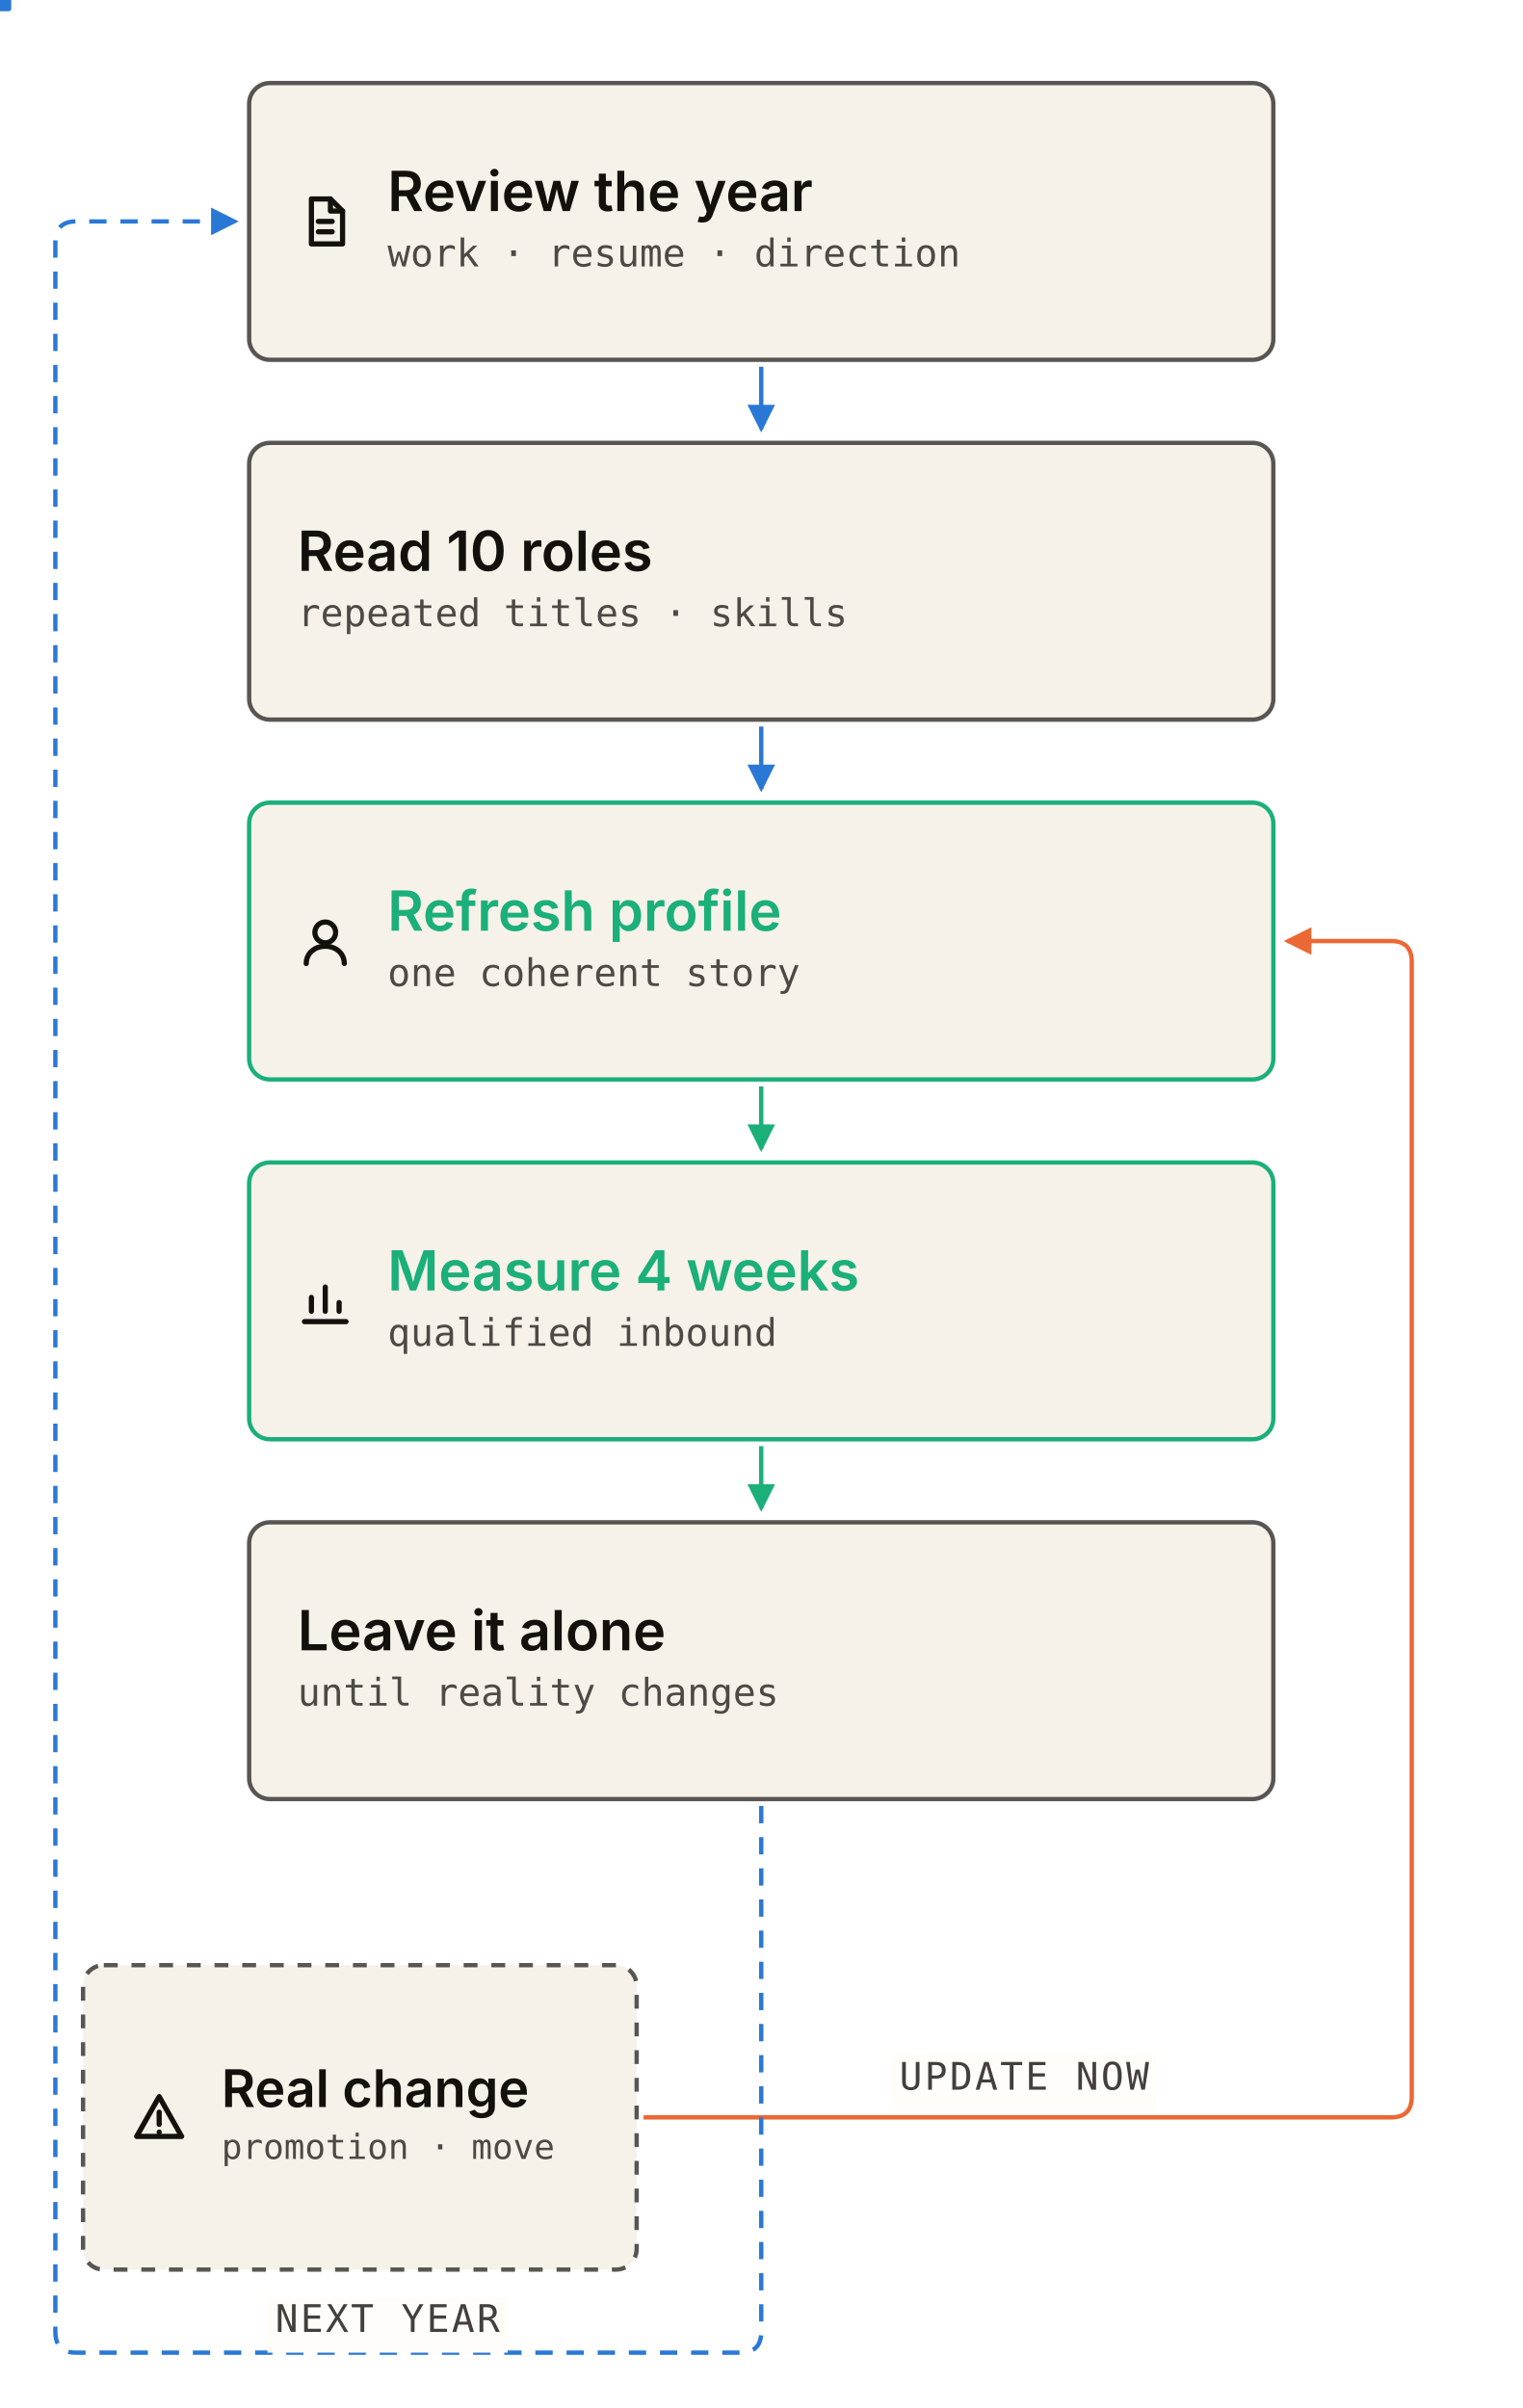
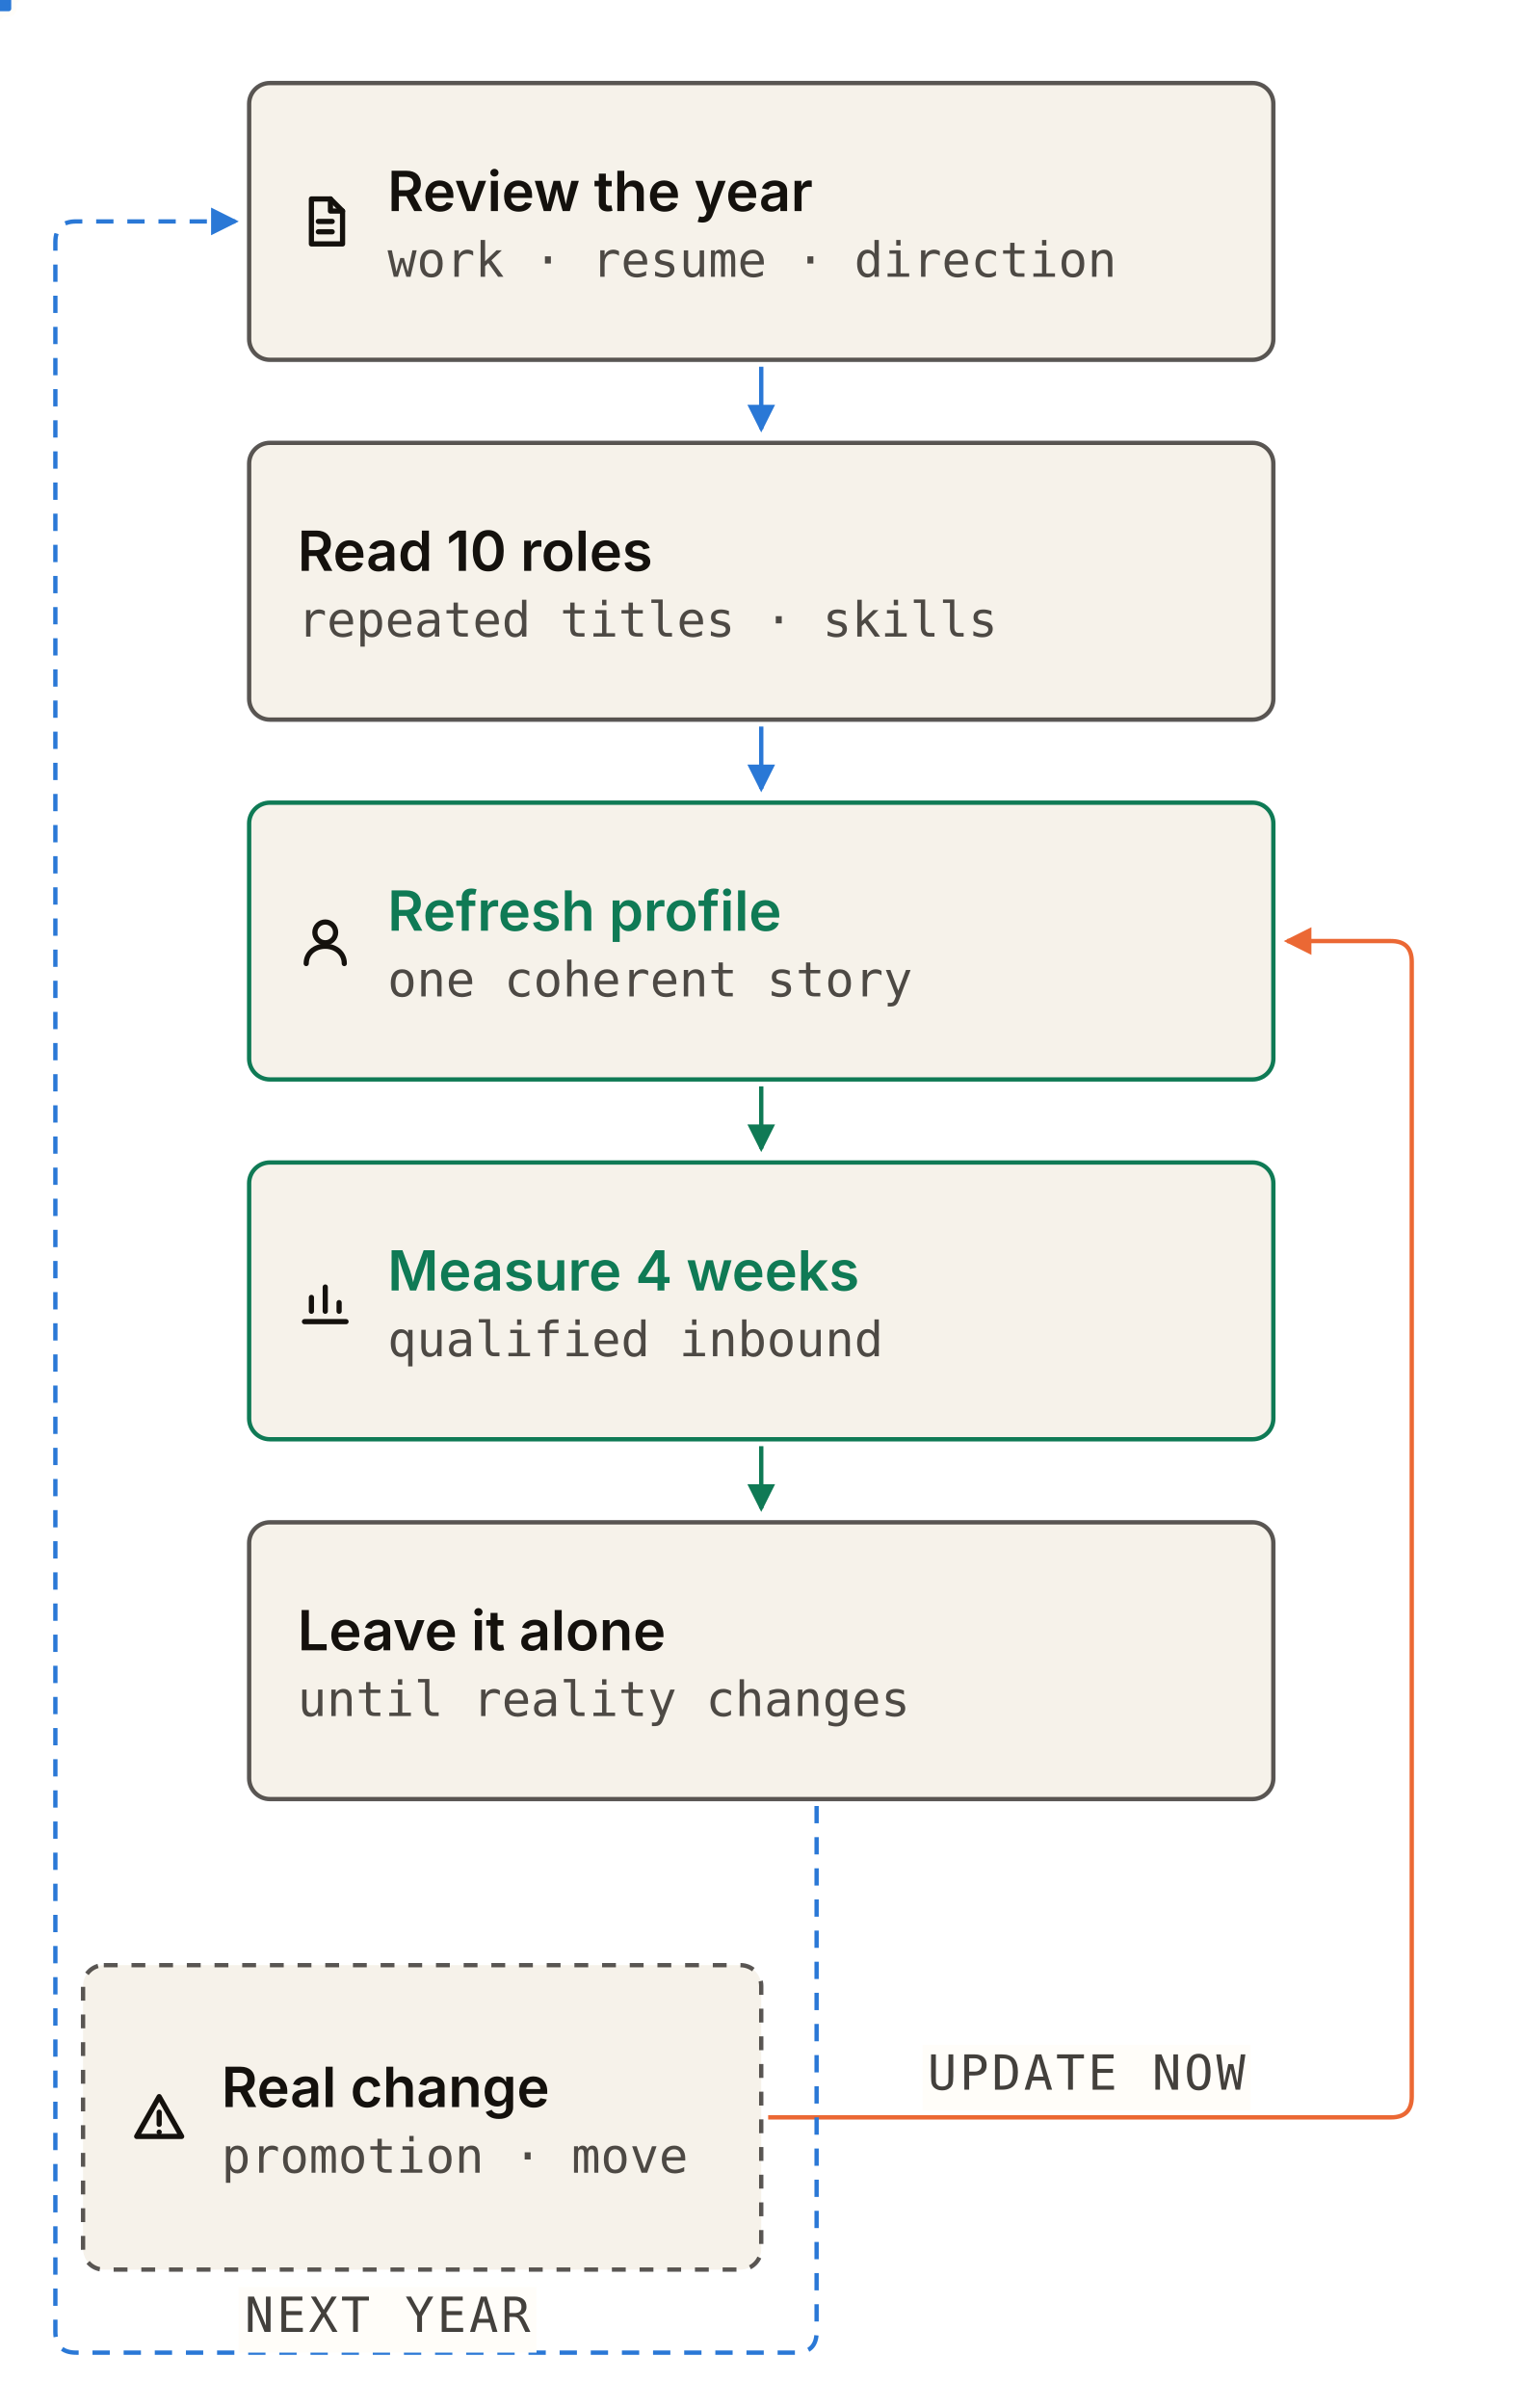
<svg xmlns="http://www.w3.org/2000/svg" viewBox="0 0 440 696" width="440" height="696" color="#14110d" font-family="ui-sans-serif, system-ui, -apple-system, 'Segoe UI', Inter, Helvetica, Arial, sans-serif" role="img" aria-label="A vertical annual maintenance loop: review the year, read ten roles, refresh the profile, measure four weeks, and leave it alone. A next-year path returns to the review; a real-change path returns directly to the profile refresh.">
  <style>text{user-select:none}</style>
  <g transform="translate(0,0)">
    <defs>
      <marker id="lalm-head" markerWidth="8" markerHeight="8" refX="7" refY="4" orient="auto-start-reverse" markerUnits="userSpaceOnUse">
        <path d="M0,0 L8,4 L0,8 z" fill="currentColor" />
      </marker>
      <marker id="lalm-head-accent" markerWidth="8" markerHeight="8" refX="7" refY="4" orient="auto-start-reverse" markerUnits="userSpaceOnUse">
-         <path d="M0,0 L8,4 L0,8 z" fill="#1baf7a" />
+         <path d="M0,0 L8,4 L0,8 z" fill="#0f7a55" />
      </marker>
      <marker id="lalm-head-request" markerWidth="8" markerHeight="8" refX="7" refY="4" orient="auto-start-reverse" markerUnits="userSpaceOnUse">
        <path d="M0,0 L8,4 L0,8 z" fill="#2a78d6" />
      </marker>
      <marker id="lalm-head-response" markerWidth="8" markerHeight="8" refX="7" refY="4" orient="auto-start-reverse" markerUnits="userSpaceOnUse">
-         <path d="M0,0 L8,4 L0,8 z" fill="#1baf7a" />
+         <path d="M0,0 L8,4 L0,8 z" fill="#0f7a55" />
      </marker>
      <marker id="lalm-head-change" markerWidth="8" markerHeight="8" refX="7" refY="4" orient="auto-start-reverse" markerUnits="userSpaceOnUse">
        <path d="M0,0 L8,4 L0,8 z" fill="#eb6834" />
      </marker>
    </defs>
    <g>
      <g data-uipack="node">
        <rect x="72" y="24" width="296" height="80" rx="6" fill="#f6f2ea" stroke="currentColor" stroke-opacity="0.7" stroke-width="1.25" />
        <g transform="translate(86, 56)" fill="none" stroke="currentColor" stroke-width="1.5" stroke-linecap="round" stroke-linejoin="round">
          <path d="M4 1.5h5.5L13 5v9.5H4z" />
          <path d="M9.5 1.5V5H13M6 8h4M6 11h4" />
        </g>
        <text x="112" y="61" text-anchor="start" font-size="16" font-weight="600" fill="currentColor">Review the year</text>
-         <text x="112" y="77" text-anchor="start" font-size="11" font-family="ui-monospace, SFMono-Regular, Menlo, Consolas, monospace" fill="currentColor" fill-opacity="0.75">work · resume · direction</text>
+         <text x="112" y="80" text-anchor="start" font-size="14" font-family="ui-monospace, SFMono-Regular, Menlo, Consolas, monospace" fill="currentColor" fill-opacity="0.75">work · resume · direction</text>
      </g>
    </g>
    <g>
      <path data-uipack="connector" data-kind="request" d="M220,106 L220,124" fill="none" stroke="#2a78d6" stroke-opacity="1" stroke-width="1.25" marker-end="url(#lalm-head-request)" />
      <g data-uipack="packet" data-kind="request">
        <rect x="-4" y="-4" width="8" height="8" rx="1.5" fill="#2a78d6" stroke="#fffdf9" stroke-width="1.5" />
        <animateMotion dur="1.5s" begin="-0.35s" repeatCount="indefinite" path="M220,106 L220,116" calcMode="linear" />
      </g>
      <g data-uipack="node">
        <rect x="72" y="128" width="296" height="80" rx="6" fill="#f6f2ea" stroke="currentColor" stroke-opacity="0.7" stroke-width="1.25" />
        <text x="86" y="165" text-anchor="start" font-size="16" font-weight="600" fill="currentColor">Read 10 roles</text>
-         <text x="86" y="181" text-anchor="start" font-size="11" font-family="ui-monospace, SFMono-Regular, Menlo, Consolas, monospace" fill="currentColor" fill-opacity="0.75">repeated titles · skills</text>
+         <text x="86" y="184" text-anchor="start" font-size="14" font-family="ui-monospace, SFMono-Regular, Menlo, Consolas, monospace" fill="currentColor" fill-opacity="0.75">repeated titles · skills</text>
      </g>
    </g>
    <g>
      <path data-uipack="connector" data-kind="request" d="M220,210 L220,228" fill="none" stroke="#2a78d6" stroke-opacity="1" stroke-width="1.25" marker-end="url(#lalm-head-request)" />
      <g data-uipack="packet" data-kind="request">
        <rect x="-4" y="-4" width="8" height="8" rx="1.5" fill="#2a78d6" stroke="#fffdf9" stroke-width="1.5" />
        <animateMotion dur="1.5s" begin="-0.7s" repeatCount="indefinite" path="M220,210 L220,220" calcMode="linear" />
      </g>
      <g data-uipack="node">
-         <rect x="72" y="232" width="296" height="80" rx="6" fill="#f6f2ea" stroke="#1baf7a" stroke-opacity="1" stroke-width="1.25" />
+         <rect x="72" y="232" width="296" height="80" rx="6" fill="#f6f2ea" stroke="#0f7a55" stroke-opacity="1" stroke-width="1.25" />
        <g transform="translate(86, 264)" fill="none" stroke="currentColor" stroke-width="1.5" stroke-linecap="round" stroke-linejoin="round">
          <circle cx="8" cy="5.5" r="3" />
          <path d="M2.5 14.5c0-3 2.5-5 5.5-5s5.5 2 5.5 5" />
        </g>
-         <text x="112" y="269" text-anchor="start" font-size="16" font-weight="600" fill="#1baf7a">Refresh profile</text>
-         <text x="112" y="285" text-anchor="start" font-size="11" font-family="ui-monospace, SFMono-Regular, Menlo, Consolas, monospace" fill="currentColor" fill-opacity="0.75">one coherent story</text>
+         <text x="112" y="269" text-anchor="start" font-size="16" font-weight="600" fill="#0f7a55">Refresh profile</text>
+         <text x="112" y="288" text-anchor="start" font-size="14" font-family="ui-monospace, SFMono-Regular, Menlo, Consolas, monospace" fill="currentColor" fill-opacity="0.75">one coherent story</text>
      </g>
    </g>
    <g>
-       <path data-uipack="connector" data-kind="response" d="M220,314 L220,332" fill="none" stroke="#1baf7a" stroke-opacity="1" stroke-width="1.25" marker-end="url(#lalm-head-response)" />
+       <path data-uipack="connector" data-kind="response" d="M220,314 L220,332" fill="none" stroke="#0f7a55" stroke-opacity="1" stroke-width="1.25" marker-end="url(#lalm-head-response)" />
      <g data-uipack="packet" data-kind="response">
-         <circle cx="0" cy="0" r="4" fill="#1baf7a" stroke="#fffdf9" stroke-width="1.5" />
+         <circle cx="0" cy="0" r="4" fill="#0f7a55" stroke="#fffdf9" stroke-width="1.5" />
        <animateMotion dur="1.5s" begin="-1.05s" repeatCount="indefinite" path="M220,314 L220,324" calcMode="linear" />
      </g>
      <g data-uipack="node">
-         <rect x="72" y="336" width="296" height="80" rx="6" fill="#f6f2ea" stroke="#1baf7a" stroke-opacity="1" stroke-width="1.25" />
+         <rect x="72" y="336" width="296" height="80" rx="6" fill="#f6f2ea" stroke="#0f7a55" stroke-opacity="1" stroke-width="1.25" />
        <g transform="translate(86, 368)" fill="none" stroke="currentColor" stroke-width="1.5" stroke-linecap="round" stroke-linejoin="round">
          <path d="M2 14h12M4 11V7M8 11V4M12 11V8.5" />
        </g>
-         <text x="112" y="373" text-anchor="start" font-size="16" font-weight="600" fill="#1baf7a">Measure 4 weeks</text>
-         <text x="112" y="389" text-anchor="start" font-size="11" font-family="ui-monospace, SFMono-Regular, Menlo, Consolas, monospace" fill="currentColor" fill-opacity="0.75">qualified inbound</text>
+         <text x="112" y="373" text-anchor="start" font-size="16" font-weight="600" fill="#0f7a55">Measure 4 weeks</text>
+         <text x="112" y="392" text-anchor="start" font-size="14" font-family="ui-monospace, SFMono-Regular, Menlo, Consolas, monospace" fill="currentColor" fill-opacity="0.75">qualified inbound</text>
      </g>
    </g>
    <g>
-       <path data-uipack="connector" data-kind="response" d="M220,418 L220,436" fill="none" stroke="#1baf7a" stroke-opacity="1" stroke-width="1.25" marker-end="url(#lalm-head-response)" />
+       <path data-uipack="connector" data-kind="response" d="M220,418 L220,436" fill="none" stroke="#0f7a55" stroke-opacity="1" stroke-width="1.25" marker-end="url(#lalm-head-response)" />
      <g data-uipack="packet" data-kind="response">
-         <circle cx="0" cy="0" r="4" fill="#1baf7a" stroke="#fffdf9" stroke-width="1.5" />
+         <circle cx="0" cy="0" r="4" fill="#0f7a55" stroke="#fffdf9" stroke-width="1.5" />
        <animateMotion dur="1.5s" begin="-1.4s" repeatCount="indefinite" path="M220,418 L220,428" calcMode="linear" />
      </g>
      <g data-uipack="node">
        <rect x="72" y="440" width="296" height="80" rx="6" fill="#f6f2ea" stroke="currentColor" stroke-opacity="0.7" stroke-width="1.25" />
        <text x="86" y="477" text-anchor="start" font-size="16" font-weight="600" fill="currentColor">Leave it alone</text>
-         <text x="86" y="493" text-anchor="start" font-size="11" font-family="ui-monospace, SFMono-Regular, Menlo, Consolas, monospace" fill="currentColor" fill-opacity="0.75">until reality changes</text>
+         <text x="86" y="496" text-anchor="start" font-size="14" font-family="ui-monospace, SFMono-Regular, Menlo, Consolas, monospace" fill="currentColor" fill-opacity="0.75">until reality changes</text>
      </g>
    </g>
    <g data-uipack="node">
-       <rect x="24" y="568" width="160" height="88" rx="6" fill="#f6f2ea" stroke="currentColor" stroke-opacity="0.7" stroke-width="1.25" stroke-dasharray="4 4" />
+       <rect x="24" y="568" width="196" height="88" rx="6" fill="#f6f2ea" stroke="currentColor" stroke-opacity="0.7" stroke-width="1.25" stroke-dasharray="4 4" />
      <g transform="translate(38, 604)" fill="none" stroke="currentColor" stroke-width="1.5" stroke-linecap="round" stroke-linejoin="round">
        <path d="M8 2 14.5 13.5h-13z" />
        <path d="M8 6.5v3.5M8 12.25h.01" />
      </g>
-       <text x="64" y="609" text-anchor="start" font-size="15" font-weight="600" fill="currentColor">Real change</text>
-       <text x="64" y="624" text-anchor="start" font-size="10" font-family="ui-monospace, SFMono-Regular, Menlo, Consolas, monospace" fill="currentColor" fill-opacity="0.75">promotion · move</text>
+       <text x="64" y="609" text-anchor="start" font-size="16" font-weight="600" fill="currentColor">Real change</text>
+       <text x="64" y="628" text-anchor="start" font-size="14" font-family="ui-monospace, SFMono-Regular, Menlo, Consolas, monospace" fill="currentColor" fill-opacity="0.75">promotion · move</text>
    </g>
-     <path data-uipack="connector" data-kind="change" d="M186,612 L402,612 Q408,612 408,606 L408,278 Q408,272 402,272 L372,272" fill="none" stroke="#eb6834" stroke-opacity="1" stroke-width="1.25" marker-end="url(#lalm-head-change)" />
+     <path data-uipack="connector" data-kind="change" d="M222,612 L402,612 Q408,612 408,606 L408,278 Q408,272 402,272 L372,272" fill="none" stroke="#eb6834" stroke-opacity="1" stroke-width="1.25" marker-end="url(#lalm-head-change)" />
    <g data-uipack="label">
-       <rect x="257.9" y="594" width="76.2" height="16" fill="#fffdf9" />
-       <text x="296" y="604" text-anchor="middle" font-size="11" font-family="ui-monospace, SFMono-Regular, Menlo, Consolas, monospace" letter-spacing=".06em" fill="currentColor" fill-opacity="0.8">UPDATE NOW</text>
+       <rect x="266.6" y="591" width="94.8" height="19" fill="#fffdf9" />
+       <text x="314" y="604" text-anchor="middle" font-size="14" font-family="ui-monospace, SFMono-Regular, Menlo, Consolas, monospace" letter-spacing=".06em" fill="currentColor" fill-opacity="0.8">UPDATE NOW</text>
    </g>
    <g data-uipack="packet" data-kind="change">
      <path d="M0,-4.8 L4.8,0 L0,4.8 L-4.8,0 Z" fill="#eb6834" stroke="#fffdf9" stroke-width="1.5" />
-       <animateMotion dur="3s" begin="-1s" repeatCount="indefinite" path="M186,612 L402,612 Q408,612 408,606 L408,278 Q408,272 402,272 L380,272" calcMode="linear" />
+       <animateMotion dur="3s" begin="-1s" repeatCount="indefinite" path="M222,612 L402,612 Q408,612 408,606 L408,278 Q408,272 402,272 L380,272" calcMode="linear" />
    </g>
-     <path data-uipack="connector" data-kind="request" d="M220,522 L220,674 Q220,680 214,680 L22,680 Q16,680 16,674 L16,70 Q16,64 22,64 L68,64" fill="none" stroke="#2a78d6" stroke-opacity="1" stroke-width="1.25" stroke-dasharray="5 4" marker-end="url(#lalm-head-request)" />
+     <path data-uipack="connector" data-kind="request" d="M236,522 L236,674 Q236,680 230,680 L22,680 Q16,680 16,674 L16,70 Q16,64 22,64 L68,64" fill="none" stroke="#2a78d6" stroke-opacity="1" stroke-width="1.25" stroke-dasharray="5 4" marker-end="url(#lalm-head-request)" />
    <g data-uipack="label">
-       <rect x="77.31" y="664" width="69.38" height="16" fill="#fffdf9" />
-       <text x="112" y="674" text-anchor="middle" font-size="11" font-family="ui-monospace, SFMono-Regular, Menlo, Consolas, monospace" letter-spacing=".06em" fill="currentColor" fill-opacity="0.8">NEXT YEAR</text>
+       <rect x="68.94" y="661" width="86.12" height="19" fill="#fffdf9" />
+       <text x="112" y="674" text-anchor="middle" font-size="14" font-family="ui-monospace, SFMono-Regular, Menlo, Consolas, monospace" letter-spacing=".06em" fill="currentColor" fill-opacity="0.8">NEXT YEAR</text>
    </g>
    <g data-uipack="packet" data-kind="request">
      <rect x="-4" y="-4" width="8" height="8" rx="1.5" fill="#2a78d6" stroke="#fffdf9" stroke-width="1.5" />
-       <animateMotion dur="4s" begin="-1.5s" repeatCount="indefinite" path="M220,522 L220,674 Q220,680 214,680 L22,680 Q16,680 16,674 L16,70 Q16,64 22,64 L60,64" calcMode="linear" />
+       <animateMotion dur="4s" begin="-1.5s" repeatCount="indefinite" path="M236,522 L236,674 Q236,680 230,680 L22,680 Q16,680 16,674 L16,70 Q16,64 22,64 L60,64" calcMode="linear" />
    </g>
  </g>
</svg>
